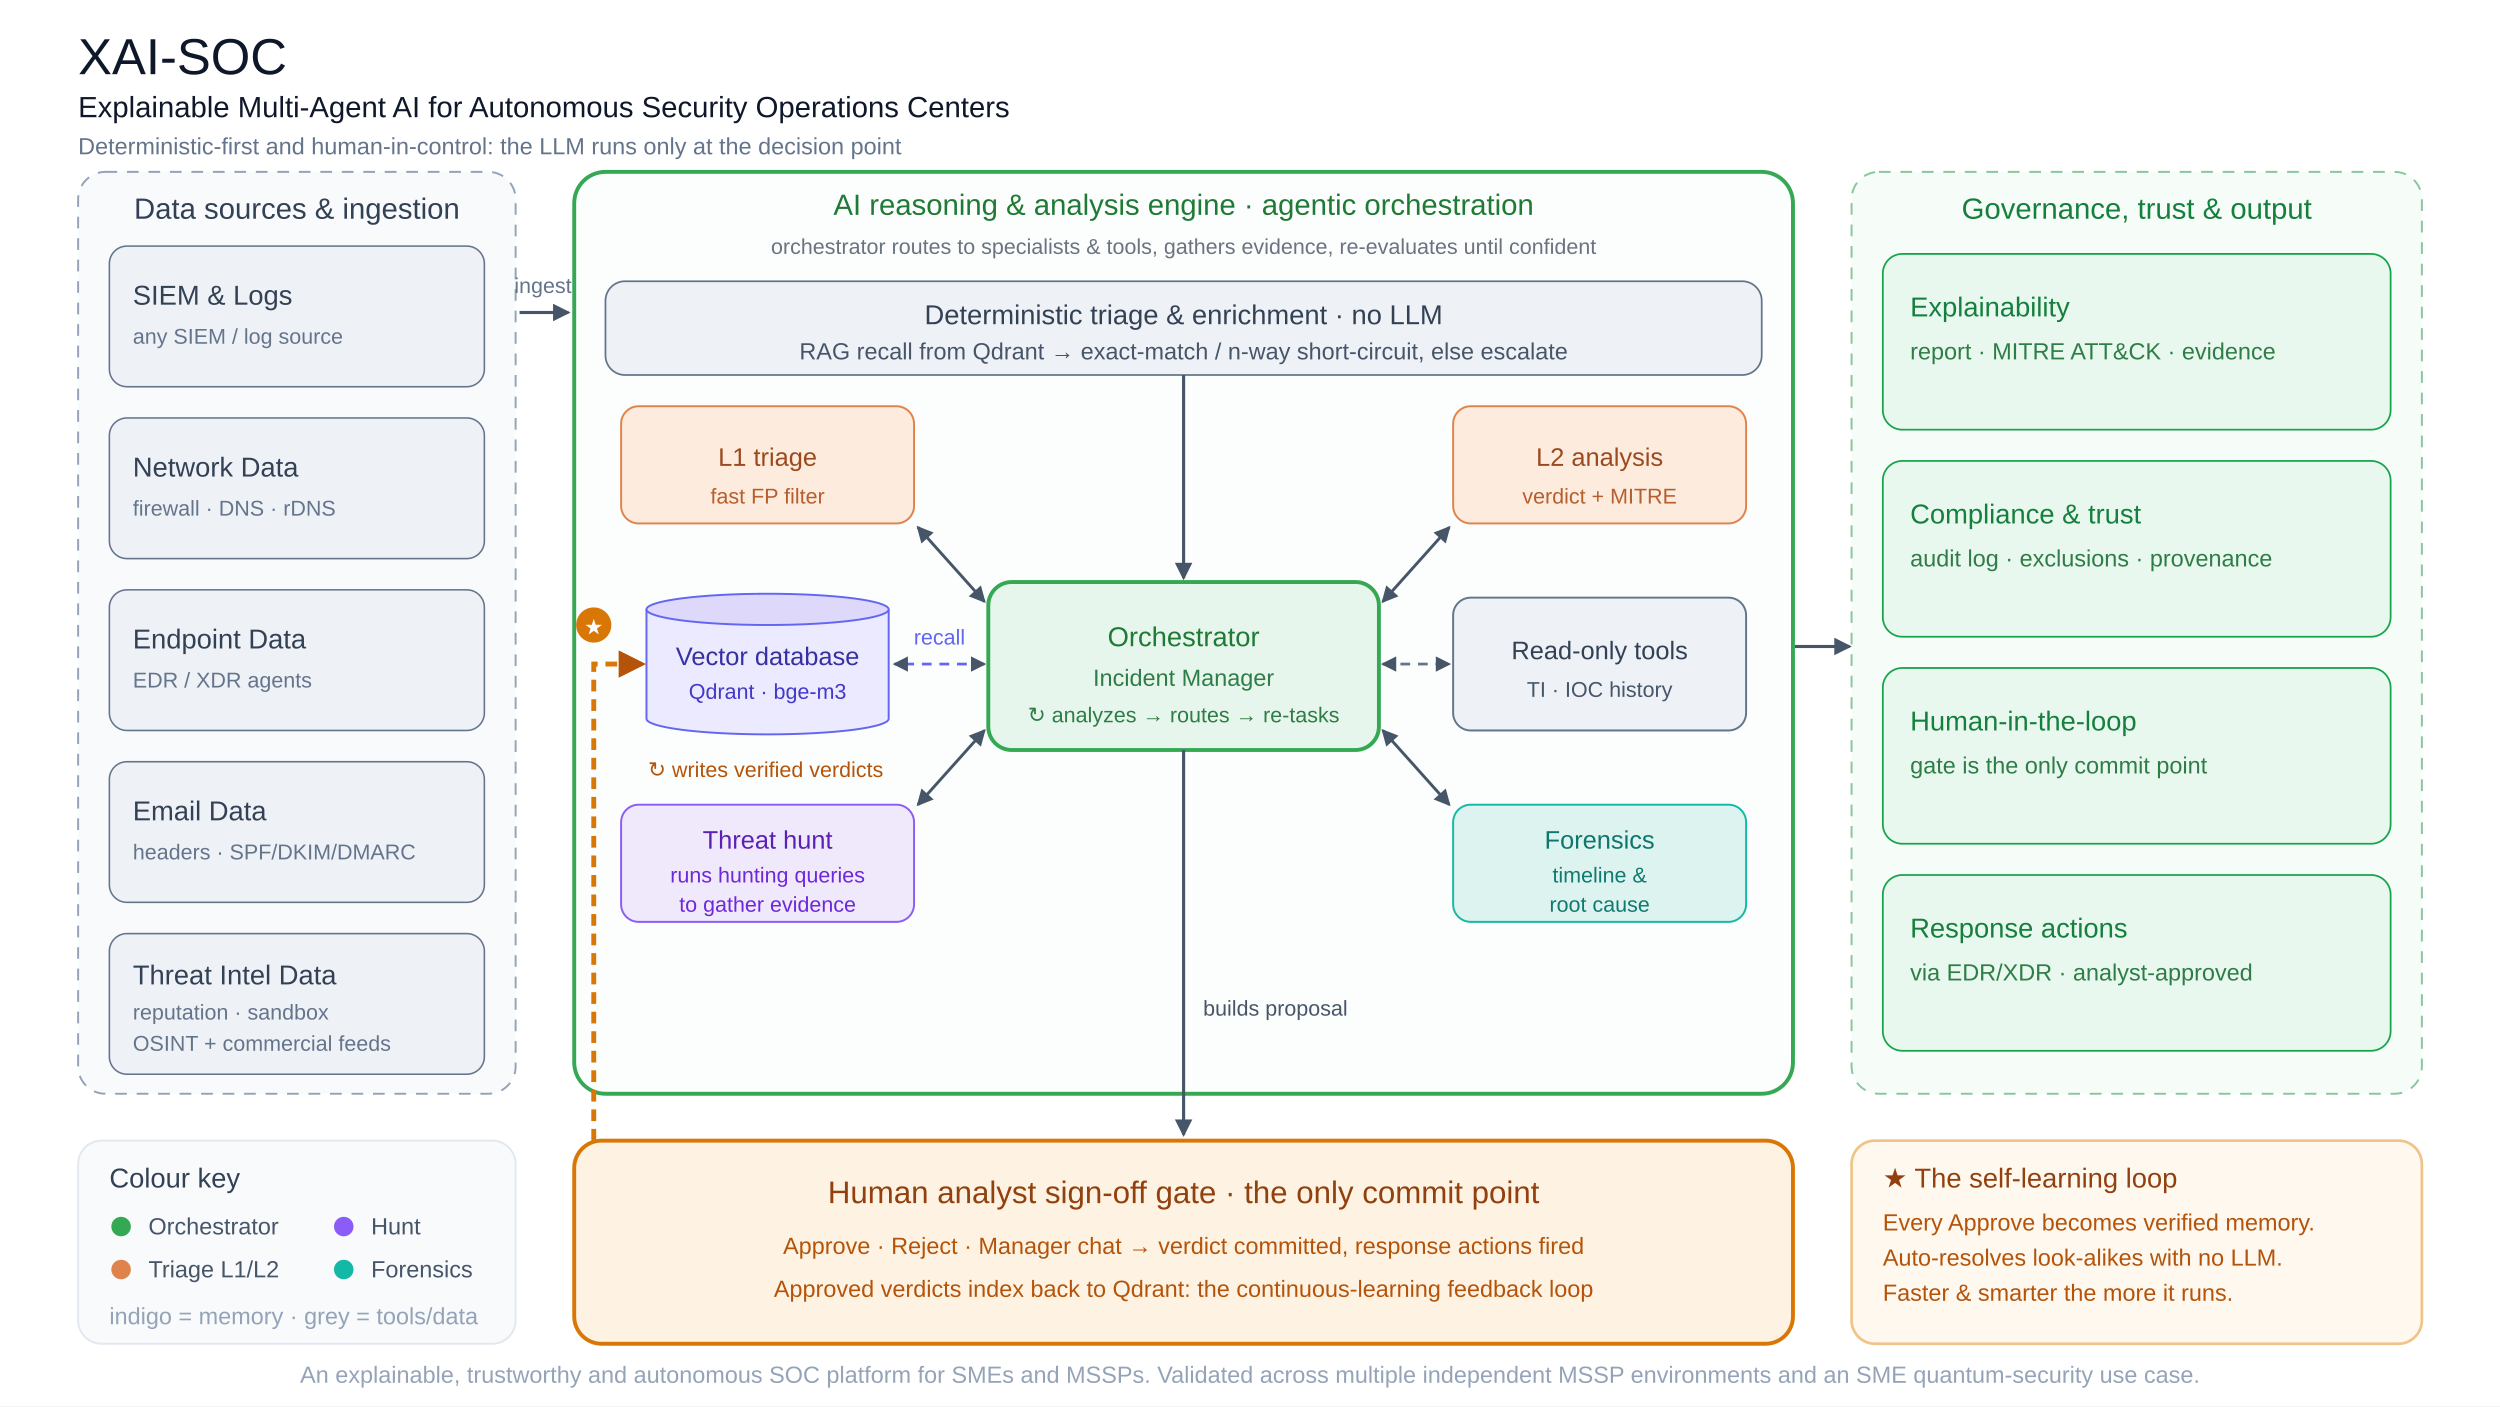
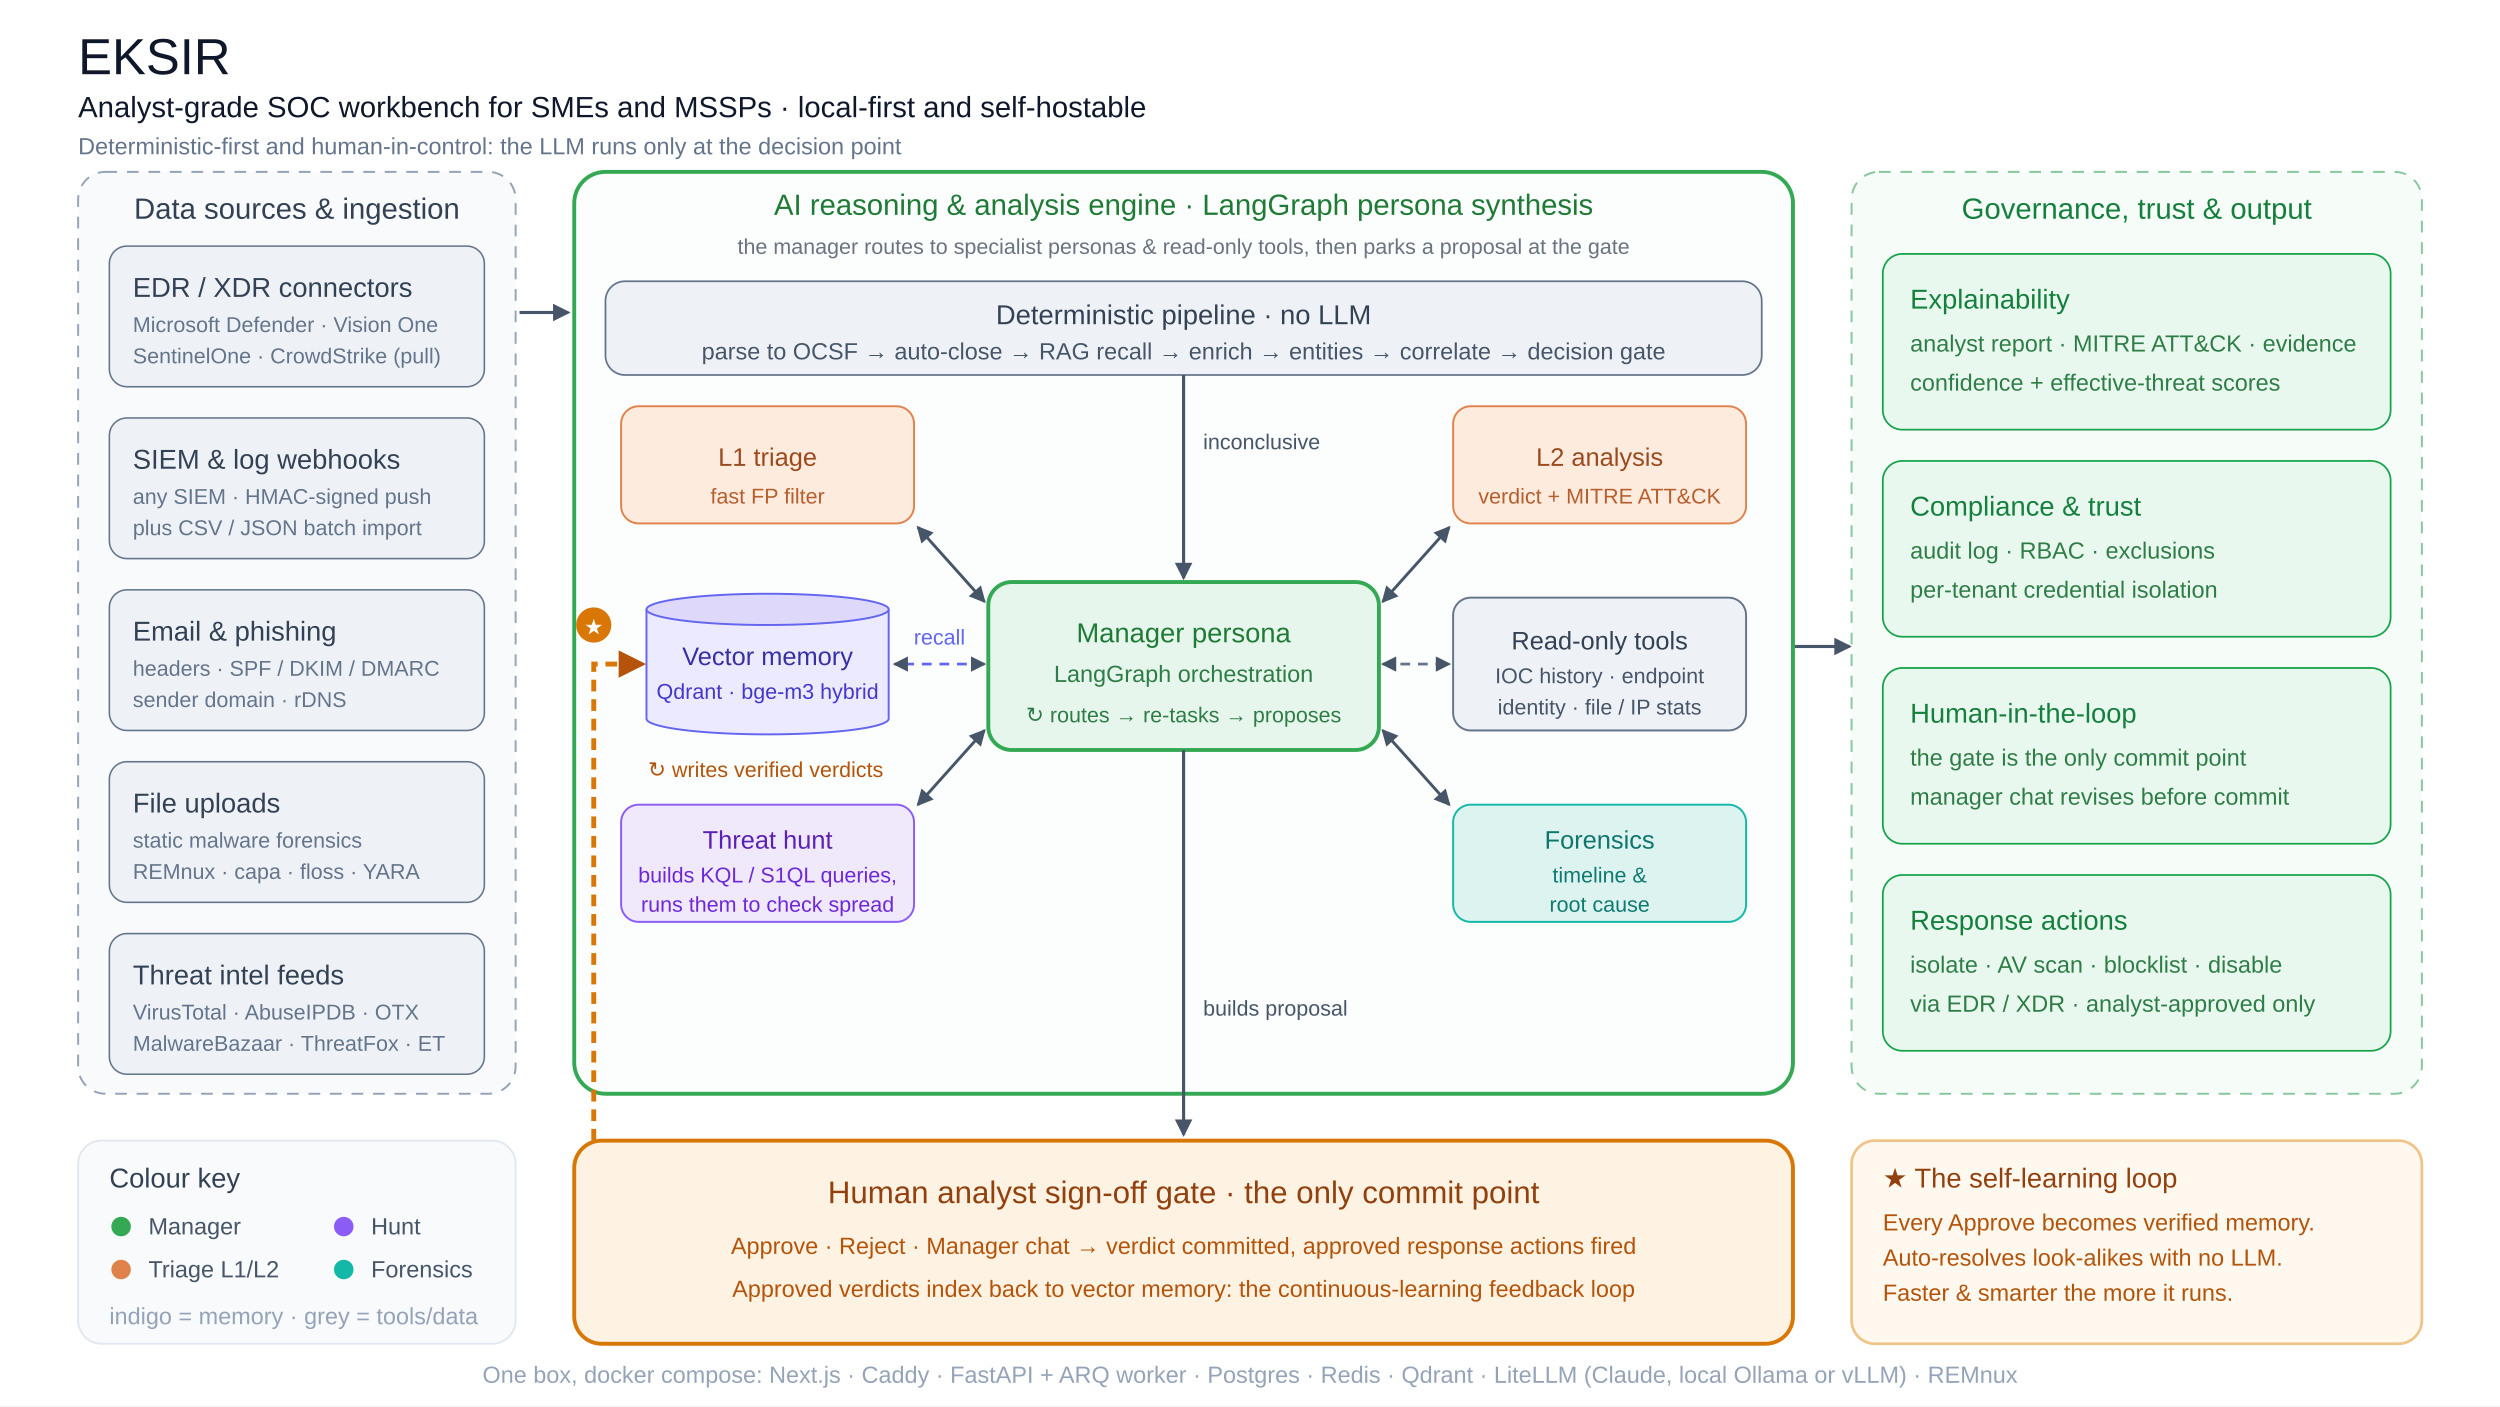
<svg xmlns="http://www.w3.org/2000/svg" width="100%" viewBox="0 0 1280 720" role="img">
  <style>
  text{font-family:'Helvetica Neue',Arial,sans-serif}
  .h1{font-weight:500;font-size:26px;fill:#0F172A}
  .sub{font-weight:400;font-size:14px;fill:#64748B}
  .rtitle{font-weight:500;font-size:15px}
  .rsub{font-weight:400;font-size:11px;fill:#6B7280}
  .ct{font-weight:500;font-size:14px}
  .cs{font-weight:400;font-size:11px}
  .cs12{font-weight:400;font-size:12px}
  .cht{font-weight:500;font-size:13px}
  .chs{font-weight:400;font-size:11px}
  .gt{font-weight:500;font-size:16px}
  .leg{font-weight:400;font-size:12px}
  .foot{font-weight:400;font-size:12px;fill:#94A3B8}
</style>
  <defs>
    <marker id="ah" viewBox="0 0 10 10" refX="8" refY="5" markerWidth="7" markerHeight="7" orient="auto-start-reverse">
      <path d="M1 1 L9 5 L1 9 z" fill="#475569" />
    </marker>
    <marker id="ahf" viewBox="0 0 10 10" refX="8" refY="5" markerWidth="7" markerHeight="7" orient="auto-start-reverse">
      <path d="M1 1 L9 5 L1 9 z" fill="#B45309" />
    </marker>
  </defs>
  <rect x="0" y="0" width="1280" height="720" fill="#FFFFFF" />
-   <text x="40" y="38" class="h1">XAI-SOC</text>
-   <text x="40" y="60" font-size="15" font-weight="500" fill="#0F172A">Explainable Multi-Agent AI for Autonomous Security Operations Centers</text>
+   <text x="40" y="38" class="h1">EKSIR</text>
+   <text x="40" y="60" font-size="15" font-weight="500" fill="#0F172A">Analyst-grade SOC workbench for SMEs and MSSPs · local-first and self-hostable</text>
  <text x="40" y="79" font-size="12" fill="#64748B">Deterministic-first and human-in-control: the LLM runs only at the decision point</text>
  <rect x="40" y="88" width="224" height="472" rx="14" fill="#F8FAFC" stroke="#94A3B8" stroke-width="1" stroke-dasharray="6 5" />
  <text x="152" y="112" class="rtitle" fill="#334155" text-anchor="middle">Data sources &amp; ingestion</text>
  <rect x="56" y="126" width="192" height="72" rx="9" fill="#EEF2F7" stroke="#64748B" stroke-width="0.8" />
-   <text x="68" y="156" class="ct" fill="#334155">SIEM &amp; Logs</text>
-   <text x="68" y="176" class="cs" fill="#64748B">any SIEM / log source</text>
+   <text x="68" y="152" class="ct" fill="#334155">EDR / XDR connectors</text>
+   <text x="68" y="170" class="cs" fill="#64748B">Microsoft Defender · Vision One</text>
+   <text x="68" y="186" class="cs" fill="#64748B">SentinelOne · CrowdStrike (pull)</text>
  <rect x="56" y="214" width="192" height="72" rx="9" fill="#EEF2F7" stroke="#64748B" stroke-width="0.8" />
-   <text x="68" y="244" class="ct" fill="#334155">Network Data</text>
-   <text x="68" y="264" class="cs" fill="#64748B">firewall · DNS · rDNS</text>
+   <text x="68" y="240" class="ct" fill="#334155">SIEM &amp; log webhooks</text>
+   <text x="68" y="258" class="cs" fill="#64748B">any SIEM · HMAC-signed push</text>
+   <text x="68" y="274" class="cs" fill="#64748B">plus CSV / JSON batch import</text>
  <rect x="56" y="302" width="192" height="72" rx="9" fill="#EEF2F7" stroke="#64748B" stroke-width="0.8" />
-   <text x="68" y="332" class="ct" fill="#334155">Endpoint Data</text>
-   <text x="68" y="352" class="cs" fill="#64748B">EDR / XDR agents</text>
+   <text x="68" y="328" class="ct" fill="#334155">Email &amp; phishing</text>
+   <text x="68" y="346" class="cs" fill="#64748B">headers · SPF / DKIM / DMARC</text>
+   <text x="68" y="362" class="cs" fill="#64748B">sender domain · rDNS</text>
  <rect x="56" y="390" width="192" height="72" rx="9" fill="#EEF2F7" stroke="#64748B" stroke-width="0.8" />
-   <text x="68" y="420" class="ct" fill="#334155">Email Data</text>
-   <text x="68" y="440" class="cs" fill="#64748B">headers · SPF/DKIM/DMARC</text>
+   <text x="68" y="416" class="ct" fill="#334155">File uploads</text>
+   <text x="68" y="434" class="cs" fill="#64748B">static malware forensics</text>
+   <text x="68" y="450" class="cs" fill="#64748B">REMnux · capa · floss · YARA</text>
  <rect x="56" y="478" width="192" height="72" rx="9" fill="#EEF2F7" stroke="#64748B" stroke-width="0.8" />
-   <text x="68" y="504" class="ct" fill="#334155">Threat Intel Data</text>
-   <text x="68" y="522" class="cs" fill="#64748B">reputation · sandbox</text>
-   <text x="68" y="538" class="cs" fill="#64748B">OSINT + commercial feeds</text>
+   <text x="68" y="504" class="ct" fill="#334155">Threat intel feeds</text>
+   <text x="68" y="522" class="cs" fill="#64748B">VirusTotal · AbuseIPDB · OTX</text>
+   <text x="68" y="538" class="cs" fill="#64748B">MalwareBazaar · ThreatFox · ET</text>
  <rect x="294" y="88" width="624" height="472" rx="16" fill="#FBFEFC" stroke="#34A853" stroke-width="2" />
-   <text x="606" y="110" class="rtitle" fill="#1E7A34" text-anchor="middle">AI reasoning &amp; analysis engine · agentic orchestration</text>
-   <text x="606" y="130" class="rsub" text-anchor="middle">orchestrator routes to specialists &amp; tools, gathers evidence, re-evaluates until confident</text>
+   <text x="606" y="110" class="rtitle" fill="#1E7A34" text-anchor="middle">AI reasoning &amp; analysis engine · LangGraph persona synthesis</text>
+   <text x="606" y="130" class="rsub" text-anchor="middle">the manager routes to specialist personas &amp; read-only tools, then parks a proposal at the gate</text>
  <rect x="310" y="144" width="592" height="48" rx="10" fill="#EEF2F7" stroke="#64748B" stroke-width="0.9" />
-   <text x="606" y="166" class="ct" fill="#334155" text-anchor="middle">Deterministic triage &amp; enrichment · no LLM</text>
-   <text x="606" y="184" class="cs12" fill="#475569" text-anchor="middle">RAG recall from Qdrant → exact-match / n-way short-circuit, else escalate</text>
+   <text x="606" y="166" class="ct" fill="#334155" text-anchor="middle">Deterministic pipeline · no LLM</text>
+   <text x="606" y="184" class="cs12" fill="#475569" text-anchor="middle">parse to OCSF → auto-close → RAG recall → enrich → entities → correlate → decision gate</text>
  <rect x="318" y="208" width="150" height="60" rx="9" fill="#FDEBDD" stroke="#E0824C" stroke-width="1" />
  <text x="393" y="234" class="cht" fill="#9A4A1E" text-anchor="middle" dominant-baseline="central">L1 triage</text>
  <text x="393" y="254" class="chs" fill="#B65E2E" text-anchor="middle" dominant-baseline="central">fast FP filter</text>
  <rect x="744" y="208" width="150" height="60" rx="9" fill="#FDEBDD" stroke="#E0824C" stroke-width="1" />
  <text x="819" y="234" class="cht" fill="#9A4A1E" text-anchor="middle" dominant-baseline="central">L2 analysis</text>
-   <text x="819" y="254" class="chs" fill="#B65E2E" text-anchor="middle" dominant-baseline="central">verdict + MITRE</text>
+   <text x="819" y="254" class="chs" fill="#B65E2E" text-anchor="middle" dominant-baseline="central">verdict + MITRE ATT&amp;CK</text>
  <path d="M331 312 L331 368 A62 8 0 0 0 455 368 L455 312" fill="#ECEAFE" stroke="#6366F1" stroke-width="1" />
  <ellipse cx="393" cy="312" rx="62" ry="8" fill="#DED9FB" stroke="#6366F1" stroke-width="1" />
-   <text x="393" y="336" class="cht" fill="#3730A3" text-anchor="middle" dominant-baseline="central">Vector database</text>
-   <text x="393" y="354" class="chs" fill="#4338CA" text-anchor="middle" dominant-baseline="central">Qdrant · bge-m3</text>
+   <text x="393" y="336" class="cht" fill="#3730A3" text-anchor="middle" dominant-baseline="central">Vector memory</text>
+   <text x="393" y="354" class="chs" fill="#4338CA" text-anchor="middle" dominant-baseline="central">Qdrant · bge-m3 hybrid</text>
  <rect x="744" y="306" width="150" height="68" rx="9" fill="#EEF2F7" stroke="#64748B" stroke-width="1" />
-   <text x="819" y="333" class="cht" fill="#334155" text-anchor="middle" dominant-baseline="central">Read-only tools</text>
-   <text x="819" y="353" class="chs" fill="#475569" text-anchor="middle" dominant-baseline="central">TI · IOC history</text>
+   <text x="819" y="328" class="cht" fill="#334155" text-anchor="middle" dominant-baseline="central">Read-only tools</text>
+   <text x="819" y="346" class="chs" fill="#475569" text-anchor="middle" dominant-baseline="central">IOC history · endpoint</text>
+   <text x="819" y="362" class="chs" fill="#475569" text-anchor="middle" dominant-baseline="central">identity · file / IP stats</text>
  <rect x="506" y="298" width="200" height="86" rx="12" fill="#E7F6EC" stroke="#34A853" stroke-width="2" />
-   <text x="606" y="326" class="ct" fill="#1E7A34" text-anchor="middle" dominant-baseline="central">Orchestrator</text>
-   <text x="606" y="347" class="cs12" fill="#2E7D46" text-anchor="middle" dominant-baseline="central">Incident Manager</text>
-   <text x="606" y="366" class="chs" fill="#2E7D46" text-anchor="middle" dominant-baseline="central">↻ analyzes → routes → re-tasks</text>
+   <text x="606" y="324" class="ct" fill="#1E7A34" text-anchor="middle" dominant-baseline="central">Manager persona</text>
+   <text x="606" y="345" class="cs12" fill="#2E7D46" text-anchor="middle" dominant-baseline="central">LangGraph orchestration</text>
+   <text x="606" y="366" class="chs" fill="#2E7D46" text-anchor="middle" dominant-baseline="central">↻ routes → re-tasks → proposes</text>
  <rect x="318" y="412" width="150" height="60" rx="9" fill="#F0E9FB" stroke="#8B5CF6" stroke-width="1" />
  <text x="393" y="430" class="cht" fill="#5B21B6" text-anchor="middle" dominant-baseline="central">Threat hunt</text>
-   <text x="393" y="448" class="chs" fill="#6D28D9" text-anchor="middle" dominant-baseline="central">runs hunting queries</text>
-   <text x="393" y="463" class="chs" fill="#6D28D9" text-anchor="middle" dominant-baseline="central">to gather evidence</text>
+   <text x="393" y="448" class="chs" fill="#6D28D9" text-anchor="middle" dominant-baseline="central">builds KQL / S1QL queries,</text>
+   <text x="393" y="463" class="chs" fill="#6D28D9" text-anchor="middle" dominant-baseline="central">runs them to check spread</text>
  <rect x="744" y="412" width="150" height="60" rx="9" fill="#DDF3F0" stroke="#14B8A6" stroke-width="1" />
  <text x="819" y="430" class="cht" fill="#0F766E" text-anchor="middle" dominant-baseline="central">Forensics</text>
  <text x="819" y="448" class="chs" fill="#0E7A70" text-anchor="middle" dominant-baseline="central">timeline &amp;</text>
  <text x="819" y="463" class="chs" fill="#0E7A70" text-anchor="middle" dominant-baseline="central">root cause</text>
  <line x1="504" y1="308" x2="470" y2="270" stroke="#475569" stroke-width="1.5" marker-start="url(#ah)" marker-end="url(#ah)" />
  <line x1="708" y1="308" x2="742" y2="270" stroke="#475569" stroke-width="1.5" marker-start="url(#ah)" marker-end="url(#ah)" />
  <line x1="504" y1="374" x2="470" y2="412" stroke="#475569" stroke-width="1.5" marker-start="url(#ah)" marker-end="url(#ah)" />
  <line x1="708" y1="374" x2="742" y2="412" stroke="#475569" stroke-width="1.5" marker-start="url(#ah)" marker-end="url(#ah)" />
  <line x1="504" y1="340" x2="458" y2="340" stroke="#6366F1" stroke-width="1.4" stroke-dasharray="5 4" marker-start="url(#ah)" marker-end="url(#ah)" />
  <text x="481" y="330" class="chs" fill="#6366F1" text-anchor="middle">recall</text>
  <line x1="708" y1="340" x2="742" y2="340" stroke="#64748B" stroke-width="1.4" stroke-dasharray="5 4" marker-start="url(#ah)" marker-end="url(#ah)" />
  <line x1="606" y1="192" x2="606" y2="296" stroke="#475569" stroke-width="1.6" marker-end="url(#ah)" />
+   <text x="616" y="230" class="cs" fill="#475569" text-anchor="start">inconclusive</text>
  <line x1="606" y1="384" x2="606" y2="581" stroke="#475569" stroke-width="1.6" marker-end="url(#ah)" />
  <text x="616" y="520" class="cs" fill="#475569" text-anchor="start">builds proposal</text>
  <rect x="948" y="88" width="292" height="472" rx="14" fill="#F6FDF9" stroke="#86C79B" stroke-width="1" stroke-dasharray="6 5" />
  <text x="1094" y="112" class="rtitle" fill="#15803D" text-anchor="middle">Governance, trust &amp; output</text>
  <rect x="964" y="130" width="260" height="90" rx="10" fill="#E9F8EF" stroke="#16A34A" stroke-width="0.9" />
-   <text x="978" y="162" class="ct" fill="#15803D">Explainability</text>
-   <text x="978" y="184" class="cs12" fill="#2E7D46">report · MITRE ATT&amp;CK · evidence</text>
+   <text x="978" y="158" class="ct" fill="#15803D">Explainability</text>
+   <text x="978" y="180" class="cs12" fill="#2E7D46">analyst report · MITRE ATT&amp;CK · evidence</text>
+   <text x="978" y="200" class="cs12" fill="#2E7D46">confidence + effective-threat scores</text>
  <rect x="964" y="236" width="260" height="90" rx="10" fill="#E9F8EF" stroke="#16A34A" stroke-width="0.9" />
-   <text x="978" y="268" class="ct" fill="#15803D">Compliance &amp; trust</text>
-   <text x="978" y="290" class="cs12" fill="#2E7D46">audit log · exclusions · provenance</text>
+   <text x="978" y="264" class="ct" fill="#15803D">Compliance &amp; trust</text>
+   <text x="978" y="286" class="cs12" fill="#2E7D46">audit log · RBAC · exclusions</text>
+   <text x="978" y="306" class="cs12" fill="#2E7D46">per-tenant credential isolation</text>
  <rect x="964" y="342" width="260" height="90" rx="10" fill="#E9F8EF" stroke="#16A34A" stroke-width="0.9" />
-   <text x="978" y="374" class="ct" fill="#15803D">Human-in-the-loop</text>
-   <text x="978" y="396" class="cs12" fill="#2E7D46">gate is the only commit point</text>
+   <text x="978" y="370" class="ct" fill="#15803D">Human-in-the-loop</text>
+   <text x="978" y="392" class="cs12" fill="#2E7D46">the gate is the only commit point</text>
+   <text x="978" y="412" class="cs12" fill="#2E7D46">manager chat revises before commit</text>
  <rect x="964" y="448" width="260" height="90" rx="10" fill="#E9F8EF" stroke="#16A34A" stroke-width="0.9" />
-   <text x="978" y="480" class="ct" fill="#15803D">Response actions</text>
-   <text x="978" y="502" class="cs12" fill="#2E7D46">via EDR/XDR · analyst-approved</text>
+   <text x="978" y="476" class="ct" fill="#15803D">Response actions</text>
+   <text x="978" y="498" class="cs12" fill="#2E7D46">isolate · AV scan · blocklist · disable</text>
+   <text x="978" y="518" class="cs12" fill="#2E7D46">via EDR / XDR · analyst-approved only</text>
  <line x1="919" y1="331" x2="947" y2="331" stroke="#475569" stroke-width="1.6" marker-end="url(#ah)" />
  <rect x="294" y="584" width="624" height="104" rx="14" fill="#FEF3E2" stroke="#D97706" stroke-width="2" />
  <text x="606" y="616" class="gt" fill="#92400E" text-anchor="middle">Human analyst sign-off gate · the only commit point</text>
-   <text x="606" y="642" class="cs12" fill="#B45309" text-anchor="middle">Approve · Reject · Manager chat  →  verdict committed, response actions fired</text>
-   <text x="606" y="664" class="cs12" fill="#B45309" text-anchor="middle">Approved verdicts index back to Qdrant: the continuous-learning feedback loop</text>
+   <text x="606" y="642" class="cs12" fill="#B45309" text-anchor="middle">Approve · Reject · Manager chat  →  verdict committed, approved response actions fired</text>
+   <text x="606" y="664" class="cs12" fill="#B45309" text-anchor="middle">Approved verdicts index back to vector memory: the continuous-learning feedback loop</text>
  <polyline points="304,584 304,340 329,340" fill="none" stroke="#D97706" stroke-width="2.5" stroke-dasharray="6 4" marker-end="url(#ahf)" />
  <circle cx="304" cy="320" r="9" fill="#D97706" />
  <text x="304" y="321" fill="#FFFFFF" font-size="11" font-weight="500" text-anchor="middle" dominant-baseline="central">★</text>
  <text x="392" y="394" class="chs" fill="#B45309" text-anchor="middle" dominant-baseline="central">↻ writes verified verdicts</text>
  <rect x="40" y="584" width="224" height="104" rx="12" fill="#F8FAFC" stroke="#E2E8F0" stroke-width="1" />
  <text x="56" y="608" class="ct" fill="#334155">Colour key</text>
  <circle cx="62" cy="628" r="5" fill="#34A853" />
-   <text x="76" y="632" class="leg" fill="#475569">Orchestrator</text>
+   <text x="76" y="632" class="leg" fill="#475569">Manager</text>
  <circle cx="62" cy="650" r="5" fill="#E0824C" />
  <text x="76" y="654" class="leg" fill="#475569">Triage L1/L2</text>
  <circle cx="176" cy="628" r="5" fill="#8B5CF6" />
  <text x="190" y="632" class="leg" fill="#475569">Hunt</text>
  <circle cx="176" cy="650" r="5" fill="#14B8A6" />
  <text x="190" y="654" class="leg" fill="#475569">Forensics</text>
  <text x="56" y="678" class="leg" fill="#94A3B8">indigo = memory · grey = tools/data</text>
  <rect x="948" y="584" width="292" height="104" rx="12" fill="#FEF8EE" stroke="#F0C489" stroke-width="1.4" />
  <text x="964" y="608" class="ct" fill="#92400E">★ The self-learning loop</text>
  <text x="964" y="630" class="leg" fill="#B45309">Every Approve becomes verified memory.</text>
  <text x="964" y="648" class="leg" fill="#B45309">Auto-resolves look-alikes with no LLM.</text>
  <text x="964" y="666" class="leg" fill="#B45309">Faster &amp; smarter the more it runs.</text>
-   <text x="278" y="150" class="cs" fill="#64748B" text-anchor="middle">ingest</text>
  <line x1="266" y1="160" x2="291" y2="160" stroke="#475569" stroke-width="1.6" marker-end="url(#ah)" />
-   <text x="640" y="708" font-size="12" fill="#94A3B8" text-anchor="middle">An explainable, trustworthy and autonomous SOC platform for SMEs and MSSPs. Validated across multiple independent MSSP environments and an SME quantum-security use case.</text>
+   <text x="640" y="708" class="foot" text-anchor="middle">One box, docker compose: Next.js · Caddy · FastAPI + ARQ worker · Postgres · Redis · Qdrant · LiteLLM (Claude, local Ollama or vLLM) · REMnux</text>
</svg>
